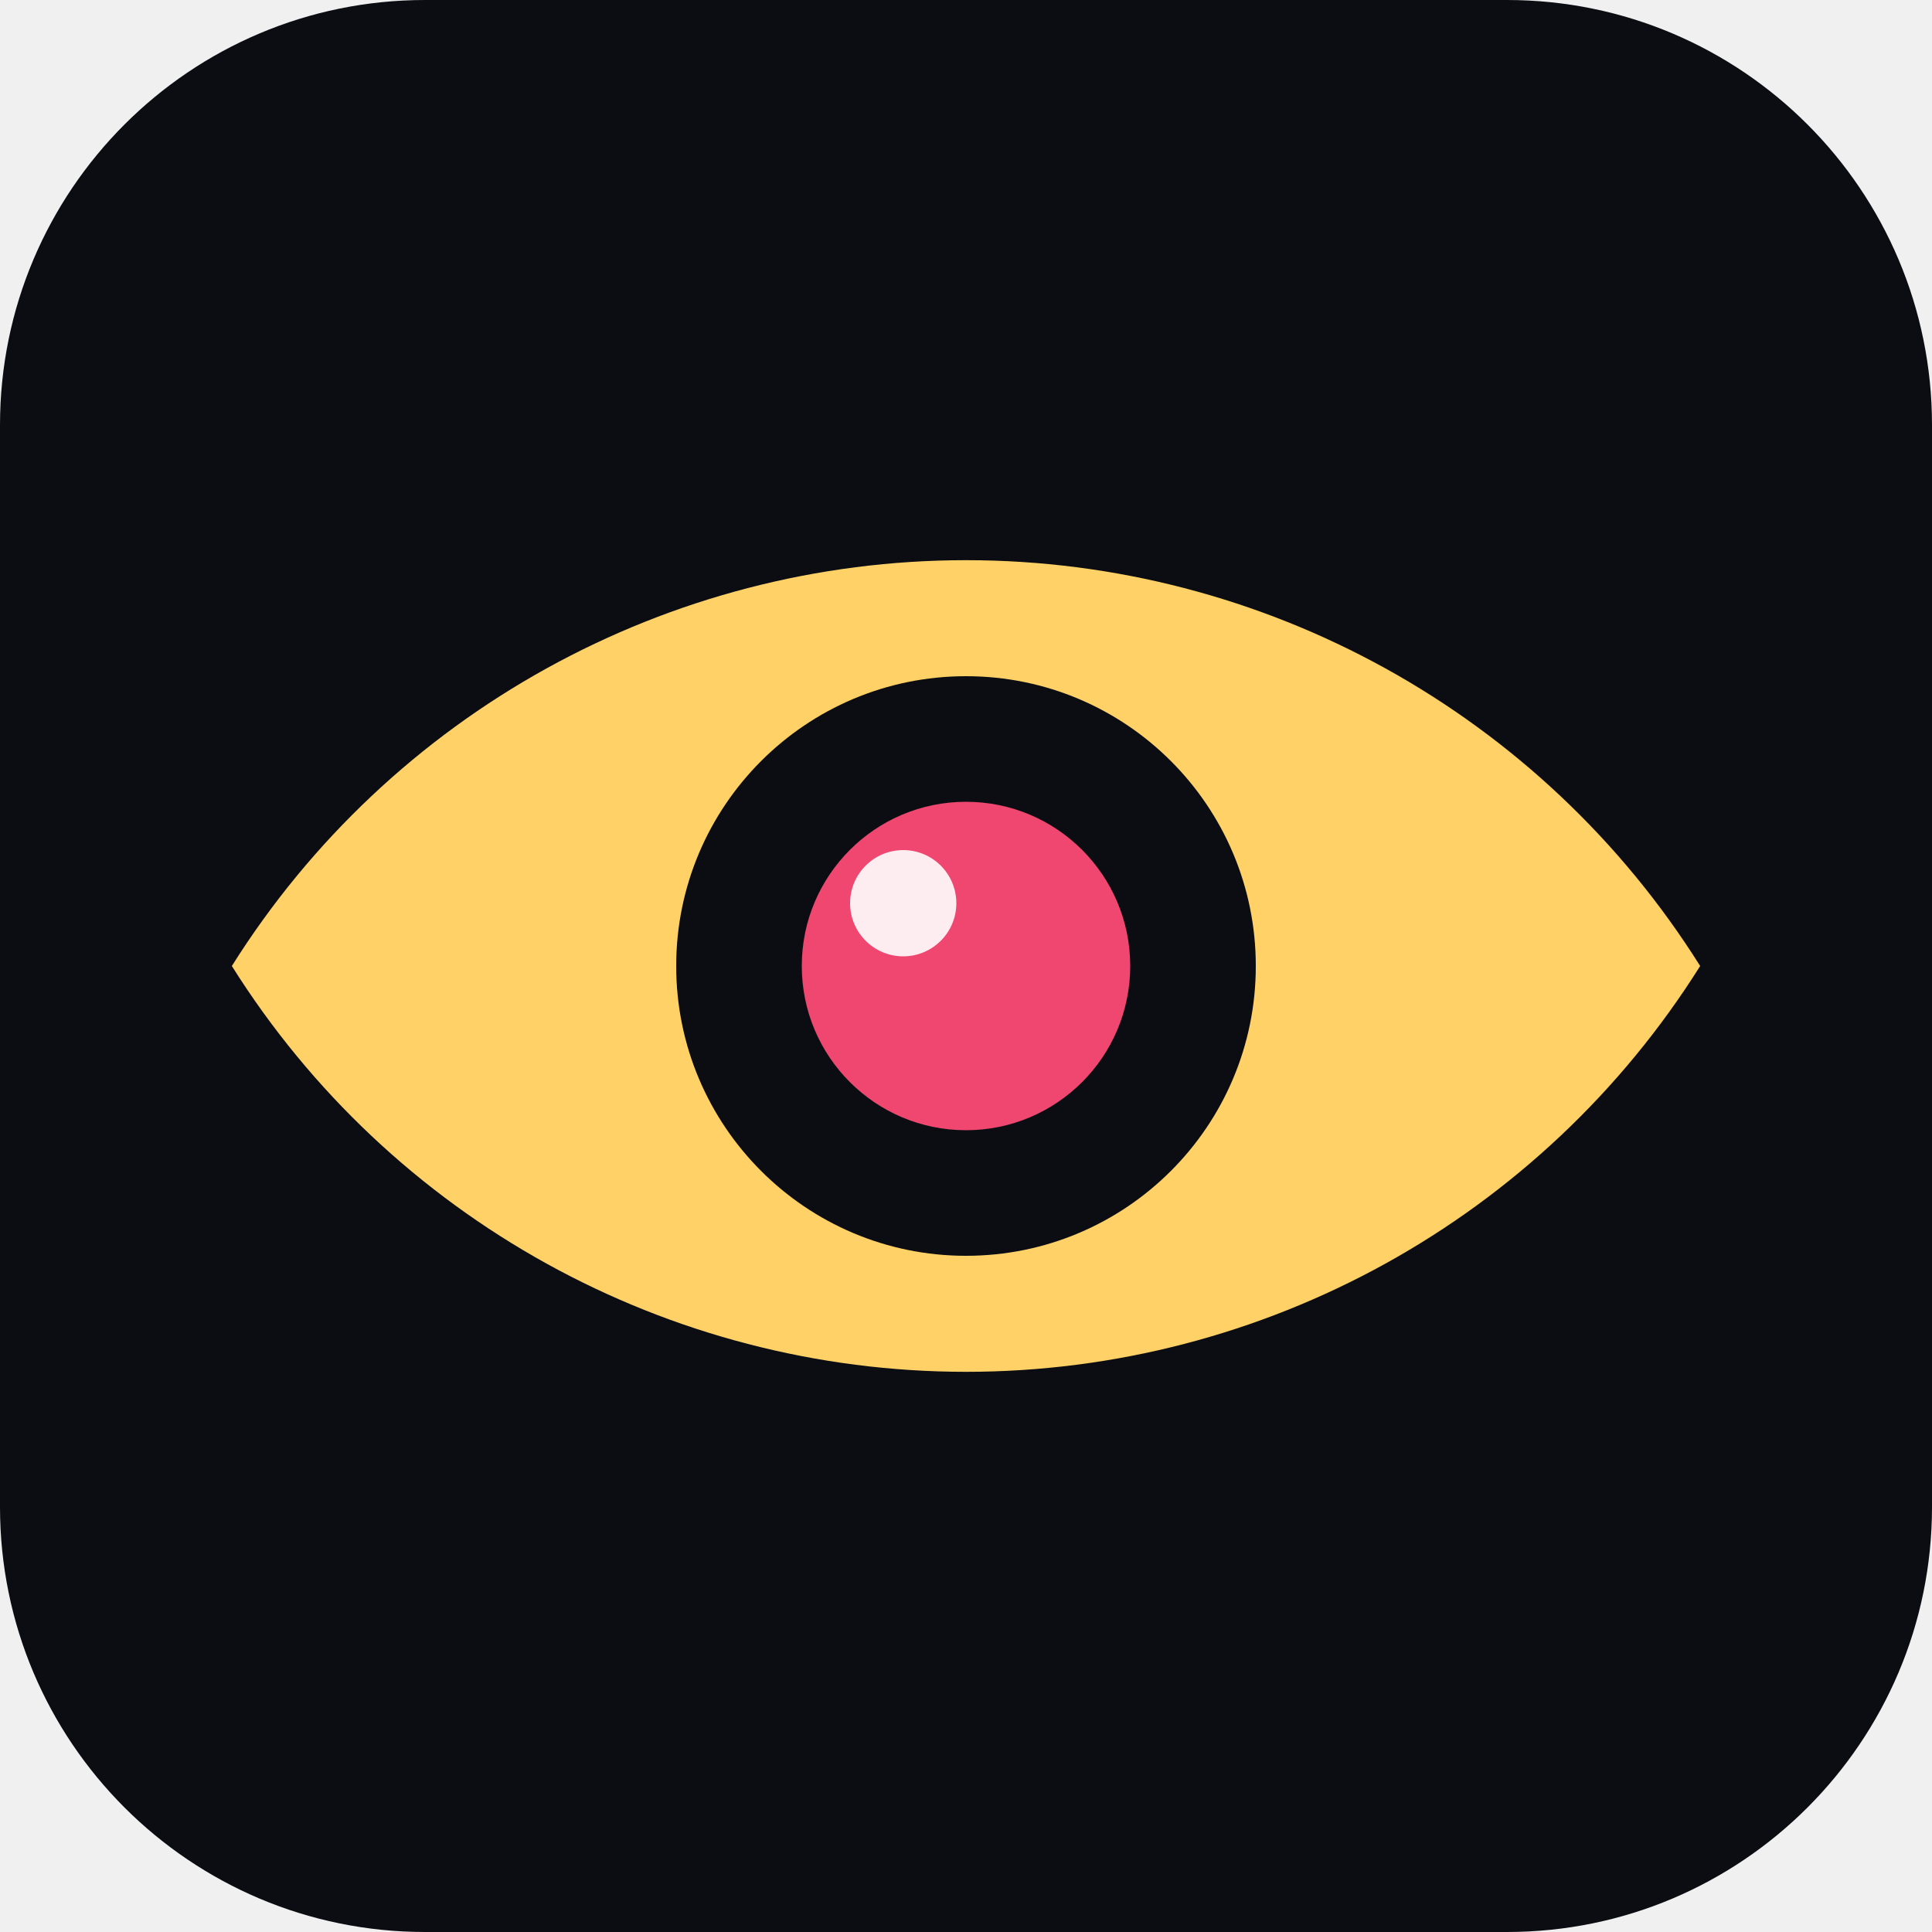
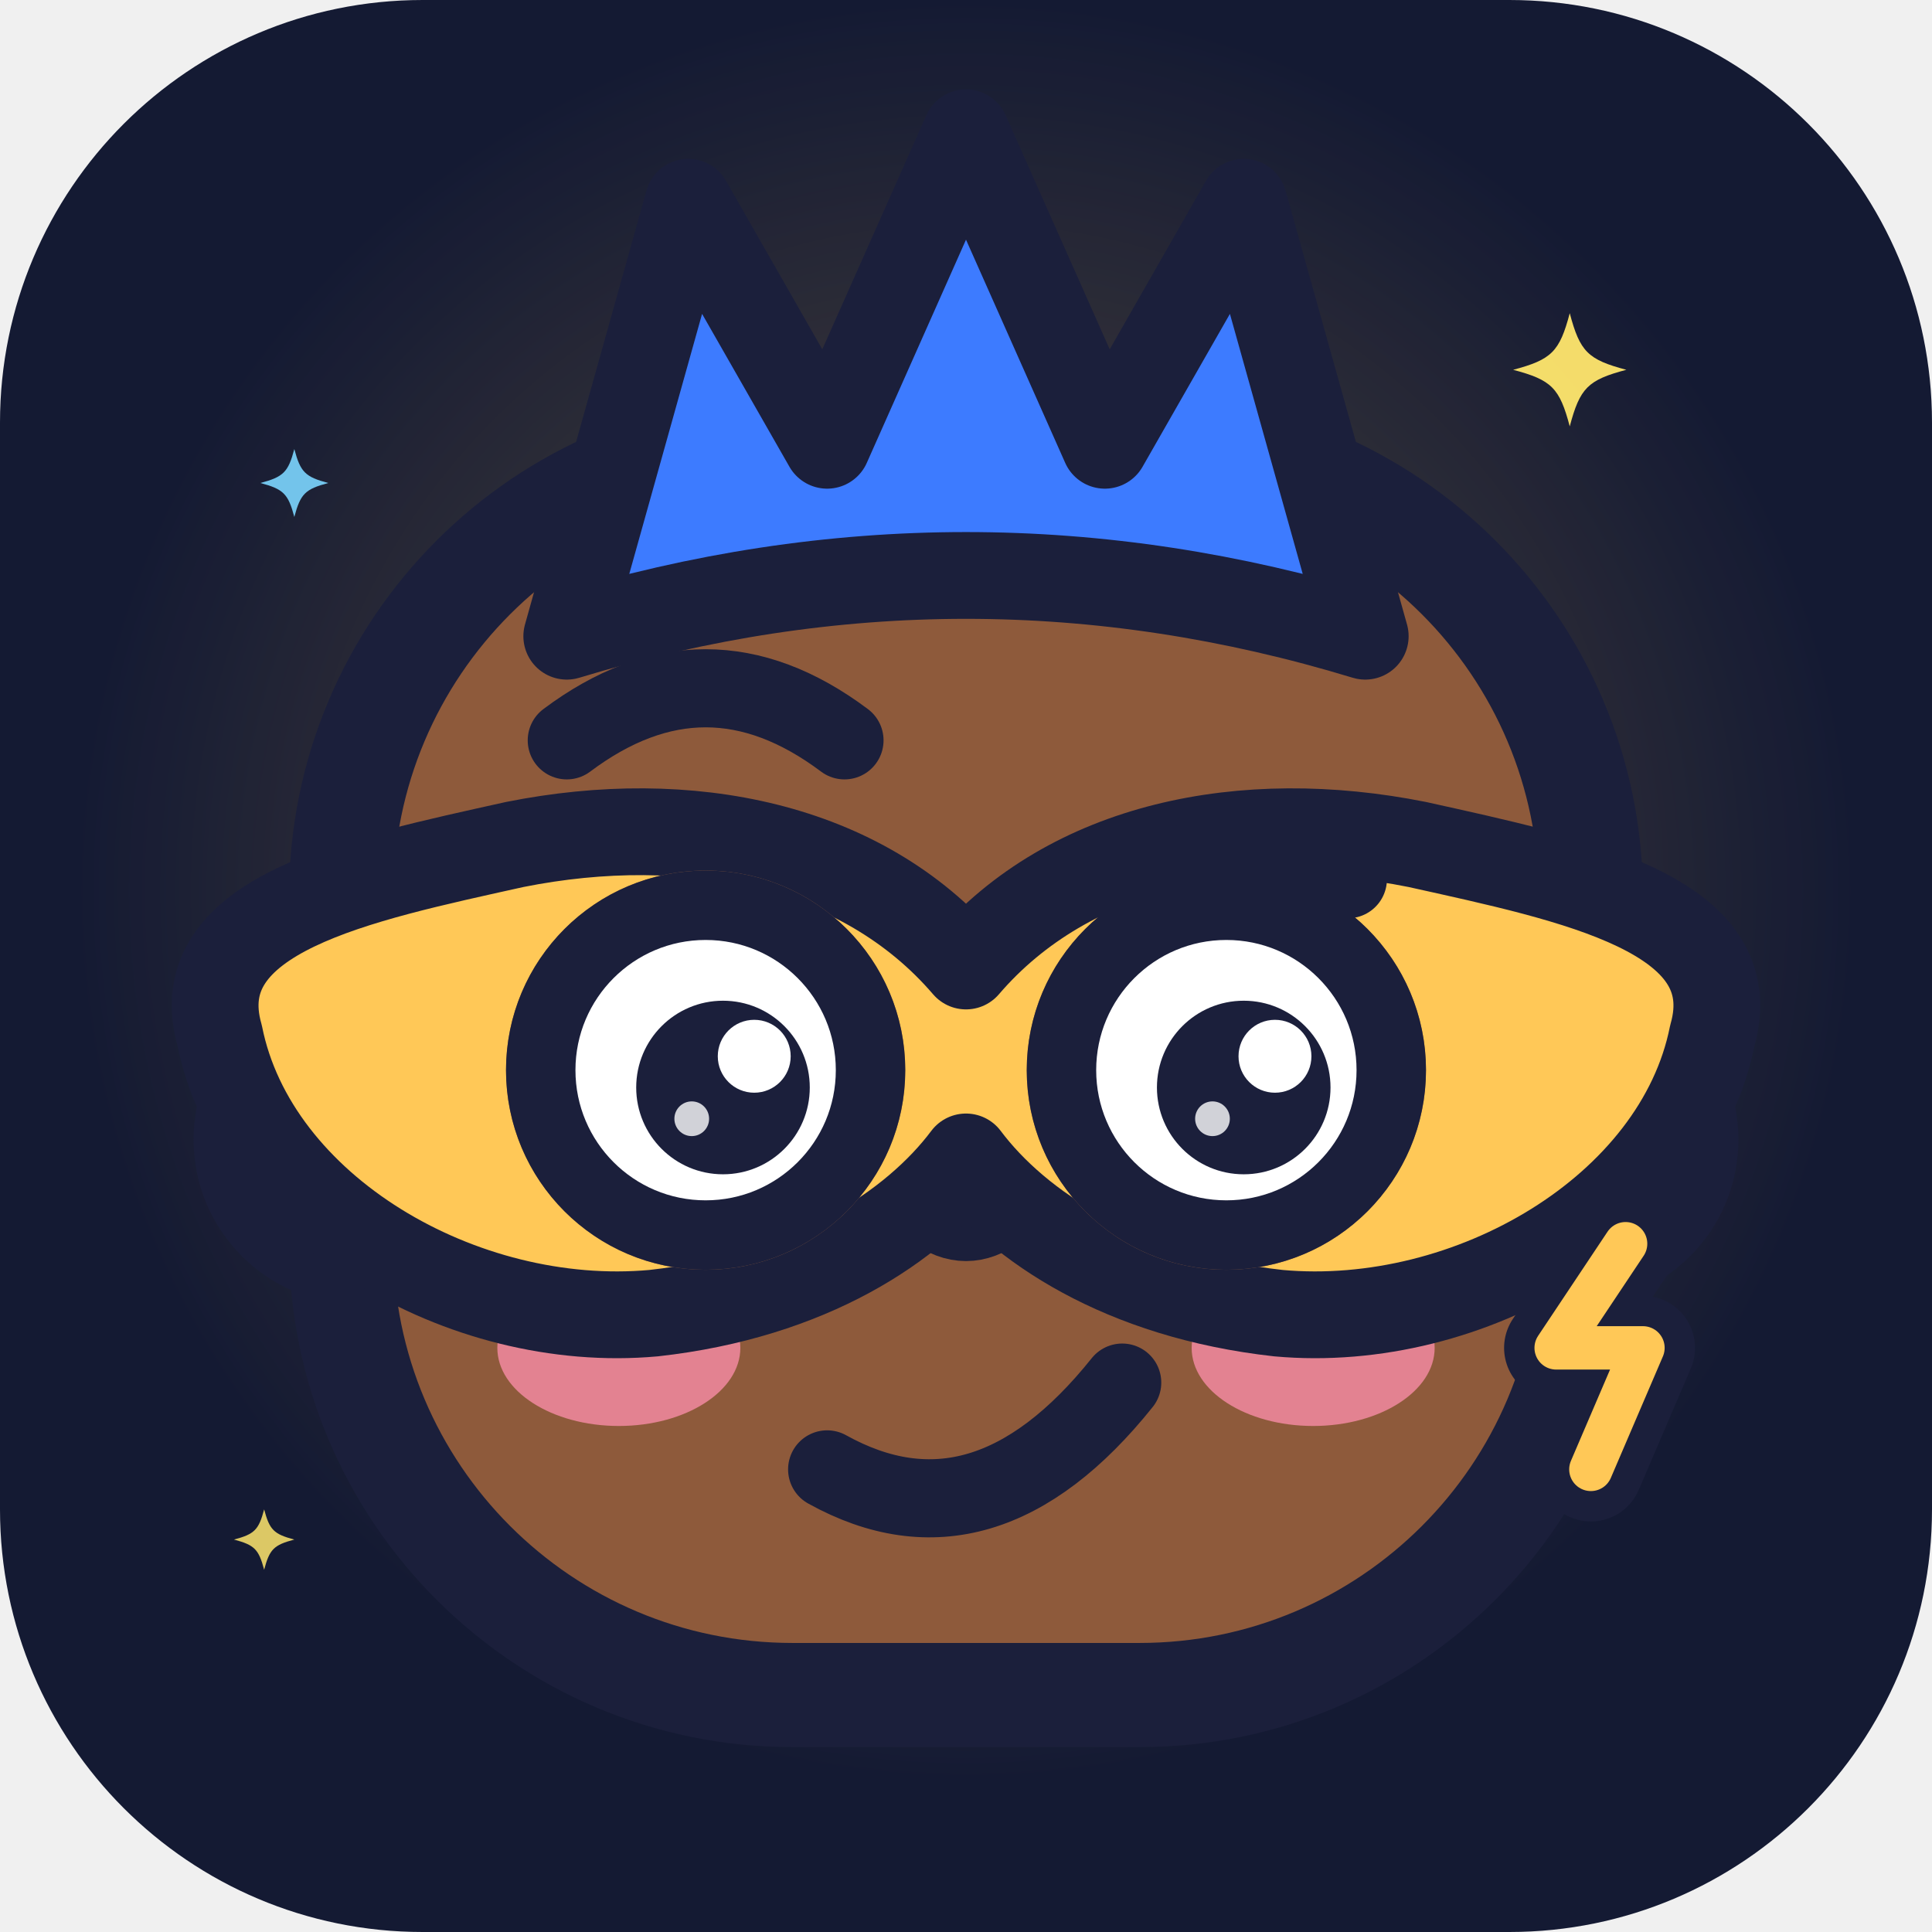
- <svg xmlns="http://www.w3.org/2000/svg" viewBox="0 0 64 64">
-   <rect width="64" height="64" rx="14.08" fill="#0b0d12" />
-   <path d="M 7.68 32 A 28.72 28.72 0 0 1 56.32 32 A 28.72 28.72 0 0 1 7.68 32 Z" fill="#ffd166" />
-   <circle cx="32" cy="32" r="9.6" fill="#0b0d12" />
-   <circle cx="32" cy="32" r="5.44" fill="#ef476f" />
-   <circle cx="29.92" cy="29.92" r="1.76" fill="#ffffff" opacity="0.9" />
+ <svg xmlns="http://www.w3.org/2000/svg" viewBox="0 0 512 512" width="512" height="512">
+   <defs>
+     <radialGradient id="halo" gradientUnits="userSpaceOnUse" cx="256" cy="236" r="236">
+       <stop offset="0" stop-color="#ffc857" stop-opacity=".36" />
+       <stop offset=".55" stop-color="#ffc857" stop-opacity=".13" />
+       <stop offset="1" stop-color="#ffc857" stop-opacity="0" />
+     </radialGradient>
+     <clipPath id="tile">
+       <rect id="bg-clip" width="512" height="512" rx="112" />
+     </clipPath>
+     <path id="sparkle" d="M0 -1 C.18 -.32 .32 -.18 1 0 C.32 .18 .18 .32 0 1 C-.18 .32 -.32 .18 -1 0 C-.32 -.18 -.18 -.32 0 -1 Z" />
+   </defs>
+   <rect id="bg" width="512" height="512" rx="112" fill="#141a33" />
+   <g clip-path="url(#tile)">
+     <circle cx="256" cy="236" r="236" fill="url(#halo)" />
+     <g id="art" transform="translate(256 256)">
+       <g id="sparkles">
+         <use href="#sparkle" transform="translate(160 -158) scale(15)" fill="#ffe66d" opacity=".95" />
+         <use href="#sparkle" transform="translate(-178 -128) scale(9)" fill="#7cd6ff" opacity=".9" />
+         <use href="#sparkle" transform="translate(-186 152) scale(8)" fill="#ffe66d" opacity=".85" />
+       </g>
+       <g id="face" transform="scale(4.6) translate(-60 -50)" stroke="#1B1F3B" stroke-linejoin="round" stroke-linecap="round">
+         <circle cx="25" cy="60" r="7" fill="#8E5A3B" stroke-width="5" />
+         <circle cx="95" cy="60" r="7" fill="#8E5A3B" stroke-width="5" />
+         <rect x="24" y="20" width="72" height="72" rx="26" fill="#8E5A3B" stroke-width="6" />
+         <g fill="#FF8FAE" opacity=".75" stroke="none">
+           <ellipse cx="40" cy="72" rx="7" ry="4.5" />
+           <ellipse cx="80" cy="72" rx="7" ry="4.5" />
+         </g>
+         <path d="M56 62 Q60 68 64 62" fill="none" stroke-width="4" />
+         <path d="M52 79 Q61 84 69 74" fill="none" stroke-width="4.5" />
+         <path d="M60 50 C54 43, 44 41, 34 43 C25 45, 15 47, 17 54 C19 64, 31 71, 42 70 C51 69, 57 65, 60 61 C63 65, 69 69, 78 70 C89 71, 101 64, 103 54 C105 47, 95 45, 86 43 C76 41, 66 43, 60 50 Z" fill="#FFC857" stroke-width="5" />
+         <g fill="#8E5A3B" stroke="none">
+           <circle cx="45" cy="56" r="11.5" />
+           <circle cx="75" cy="56" r="11.5" />
+         </g>
+         <g fill="#FFFFFF" stroke-width="4">
+           <circle cx="45" cy="56" r="9.5" />
+           <circle cx="75" cy="56" r="9.5" />
+         </g>
+         <g stroke="none">
+           <circle cx="46" cy="57" r="5" fill="#1B1F3B" />
+           <circle cx="76" cy="57" r="5" fill="#1B1F3B" />
+           <circle cx="47.8" cy="55.2" r="2.1" fill="#FFFFFF" />
+           <circle cx="77.8" cy="55.2" r="2.1" fill="#FFFFFF" />
+           <circle cx="44.2" cy="58.8" r="1" fill="#FFFFFF" opacity=".8" />
+           <circle cx="74.2" cy="58.8" r="1" fill="#FFFFFF" opacity=".8" />
+         </g>
+         <g fill="none" stroke-width="4.5">
+           <path d="M37 37 Q45 31 53 37" />
+           <path d="M68 45 Q75 43 82 45" />
+         </g>
+         <path d="M37 31 L44 6 L52 20 L60 2 L68 20 L76 6 L83 31 Q60 24 37 31 Z" fill="#3D7BFF" stroke-width="5" />
+         <g fill="none">
+           <path d="M98 66 L94 72 L99 72 L96 79" stroke-width="6" />
+           <path d="M98 66 L94 72 L99 72 L96 79" stroke="#FFC857" stroke-width="2.5" />
+         </g>
+       </g>
+     </g>
+   </g>
</svg>
